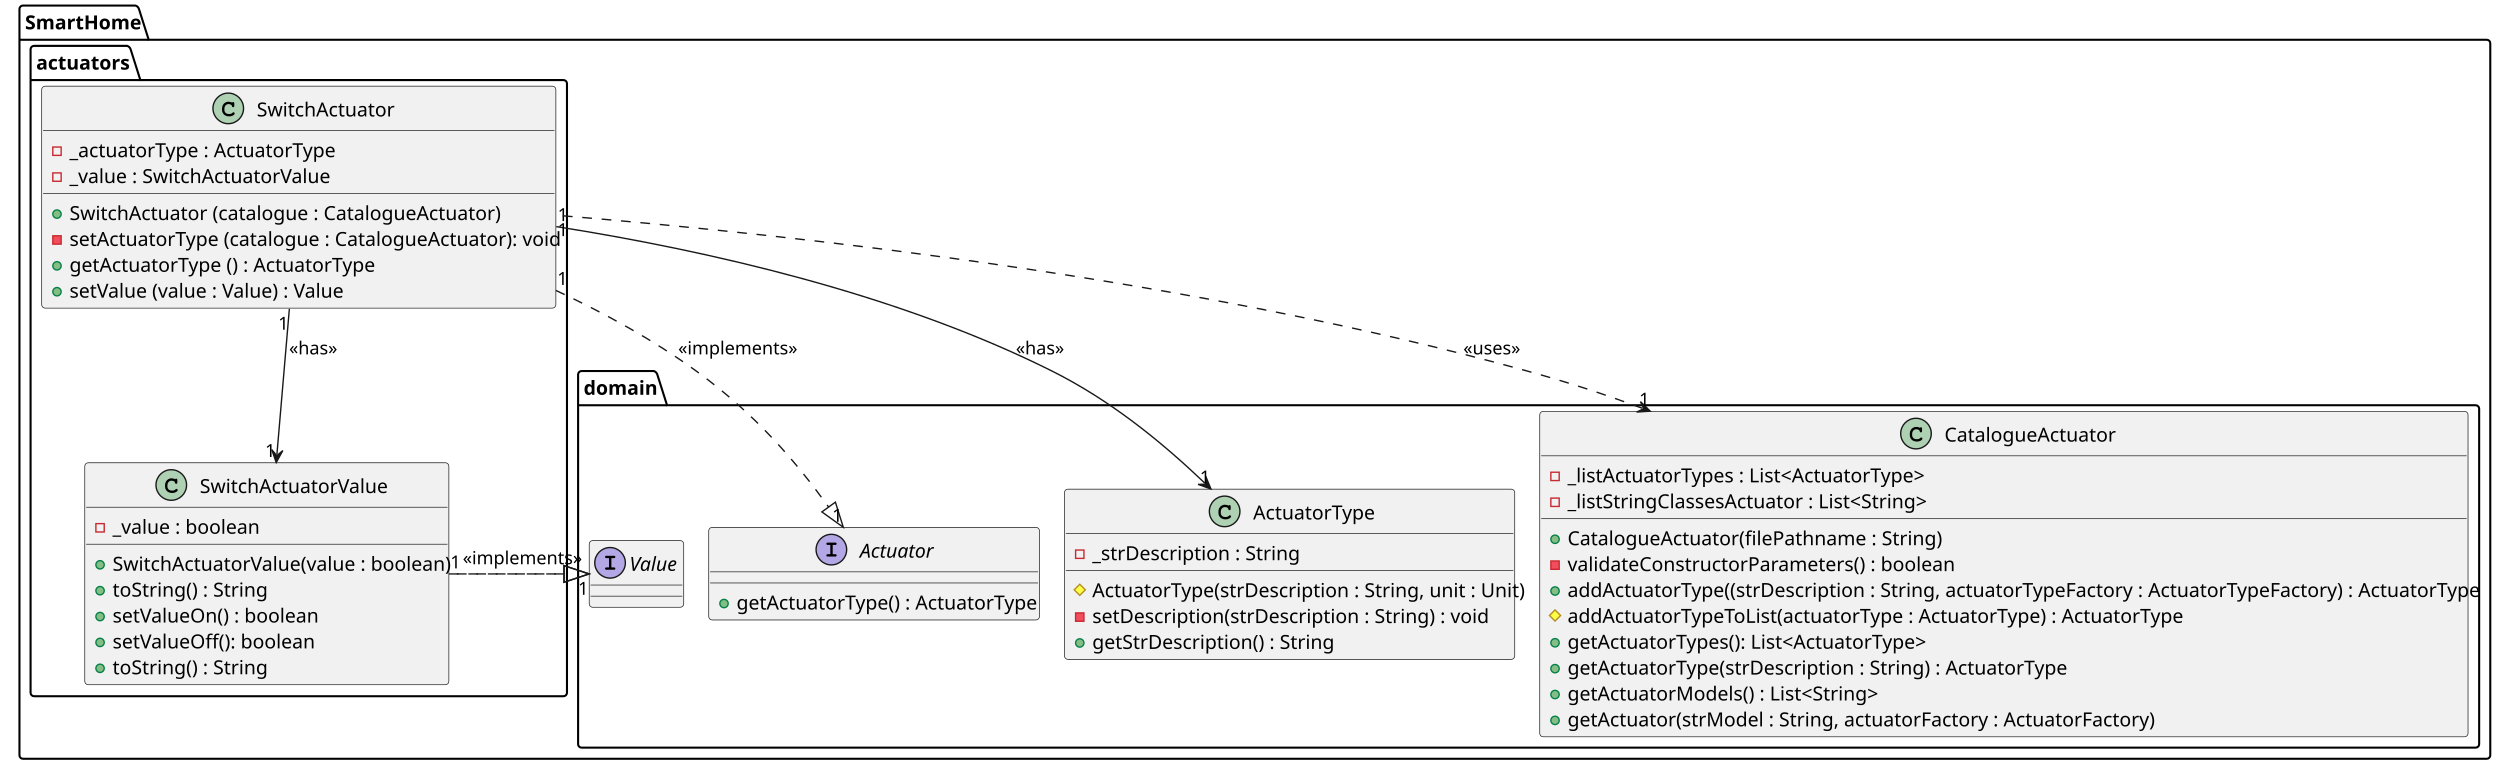
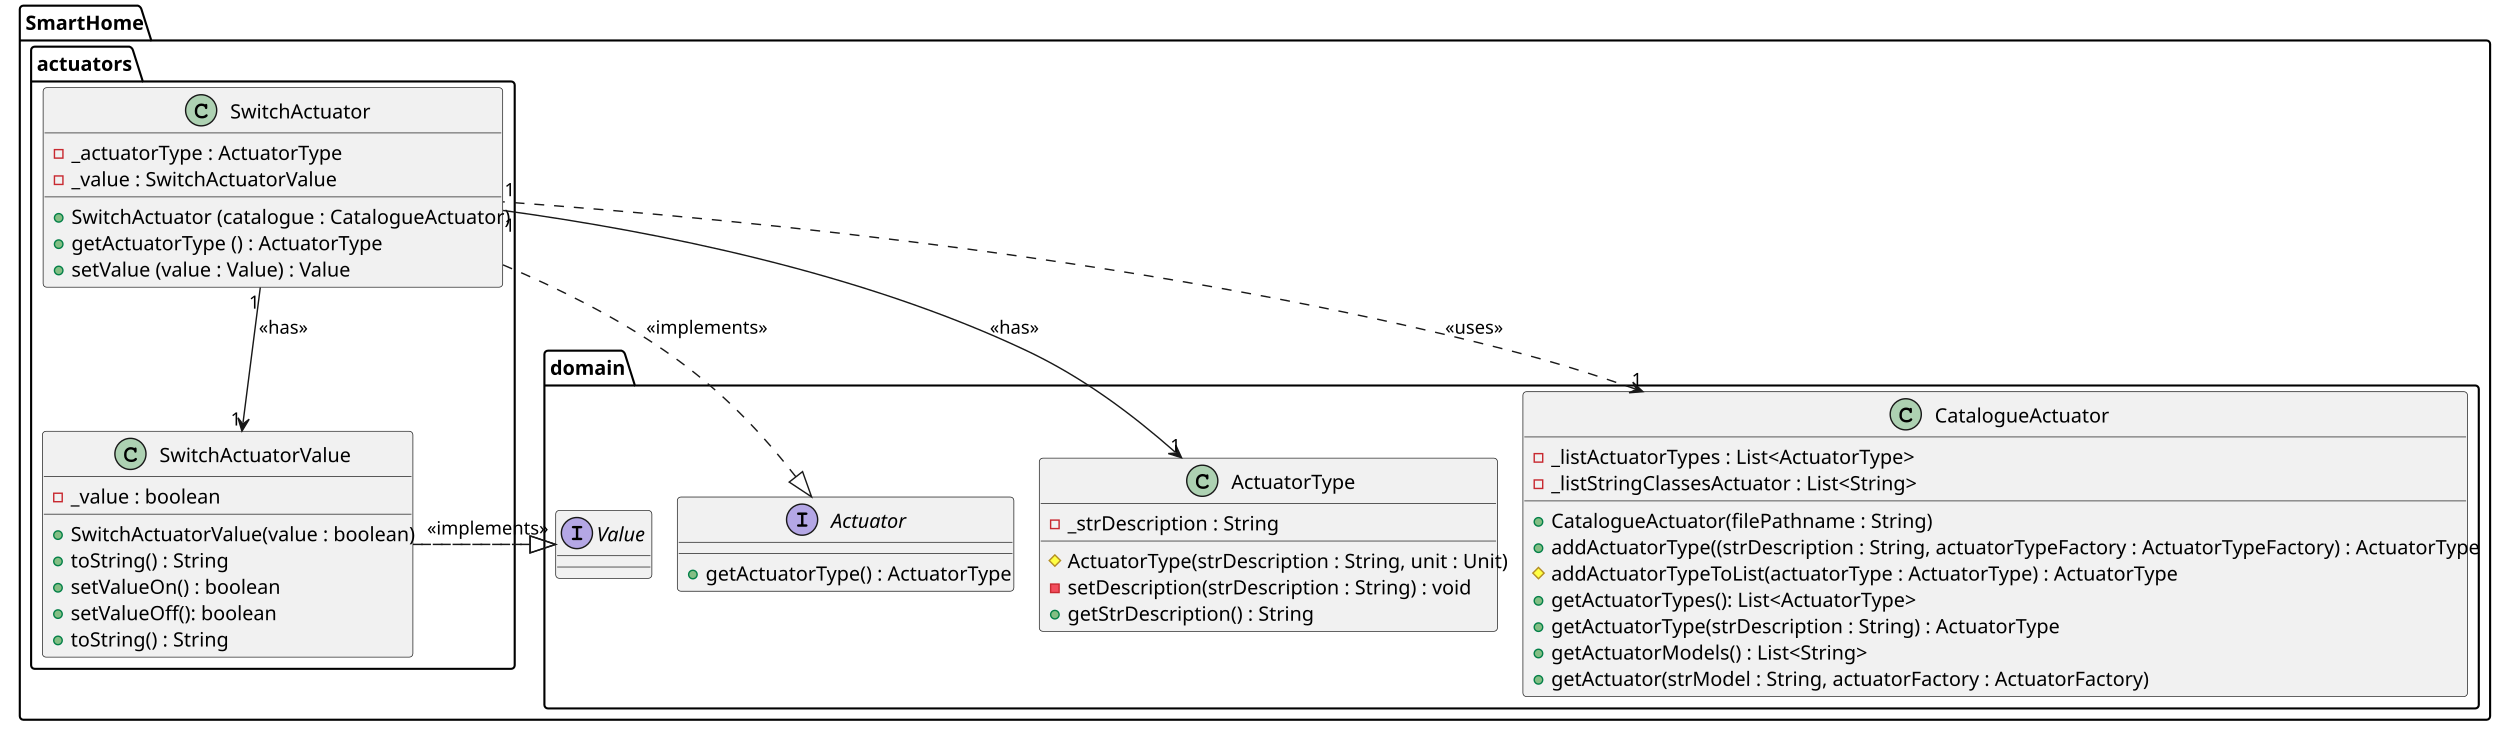
- <svg xmlns="http://www.w3.org/2000/svg" contentStyleType="text/css" height="553px" preserveAspectRatio="none" style="width:1799px;height:553px;background:#FFFFFF;" version="1.1" viewBox="0 0 1799 553" width="1799px" zoomAndPan="magnify">
+ <svg xmlns="http://www.w3.org/2000/svg" contentStyleType="text/css" height="516px" preserveAspectRatio="none" style="width:1768px;height:516px;background:#FFFFFF;" version="1.1" viewBox="0 0 1768 516" width="1768px" zoomAndPan="magnify">
  <defs />
  <g>
    <g id="cluster_SmartHome">
-       <path d="M16.5,4 L97.5,4 A3.75,3.75 0 0 1 100,6.5 L107,28.621 L1789.5,28.621 A2.5,2.5 0 0 1 1792,31.121 L1792,543.5 A2.5,2.5 0 0 1 1789.5,546 L16.5,546 A2.5,2.5 0 0 1 14,543.5 L14,6.5 A2.5,2.5 0 0 1 16.5,4 " fill="none" style="stroke:#000000;stroke-width:1.5;" />
+       <path d="M16.5,4 L97.5,4 A3.75,3.75 0 0 1 100,6.5 L107,28.621 L1758.5,28.621 A2.5,2.5 0 0 1 1761,31.121 L1761,506.5 A2.5,2.5 0 0 1 1758.5,509 L16.5,509 A2.5,2.5 0 0 1 14,506.5 L14,6.5 A2.5,2.5 0 0 1 16.5,4 " fill="none" style="stroke:#000000;stroke-width:1.5;" />
      <line style="stroke:#000000;stroke-width:1.5;" x1="14" x2="107" y1="28.621" y2="28.621" />
      <text fill="#000000" font-family="sans-serif" font-size="14" font-weight="bold" lengthAdjust="spacing" textLength="80" x="18" y="21.107">SmartHome</text>
    </g>
    <g id="cluster_actuators">
-       <path d="M24.5,33 L91.5,33 A3.75,3.75 0 0 1 94,35.5 L101,57.621 L405.5,57.621 A2.5,2.5 0 0 1 408,60.121 L408,498.5 A2.5,2.5 0 0 1 405.5,501 L24.5,501 A2.5,2.5 0 0 1 22,498.5 L22,35.5 A2.5,2.5 0 0 1 24.5,33 " fill="none" style="stroke:#000000;stroke-width:1.5;" />
+       <path d="M24.5,33 L91.5,33 A3.75,3.75 0 0 1 94,35.5 L101,57.621 L361.5,57.621 A2.5,2.5 0 0 1 364,60.121 L364,470.5 A2.5,2.5 0 0 1 361.5,473 L24.5,473 A2.5,2.5 0 0 1 22,470.5 L22,35.5 A2.5,2.5 0 0 1 24.5,33 " fill="none" style="stroke:#000000;stroke-width:1.5;" />
      <line style="stroke:#000000;stroke-width:1.5;" x1="22" x2="101" y1="57.621" y2="57.621" />
      <text fill="#000000" font-family="sans-serif" font-size="14" font-weight="bold" lengthAdjust="spacing" textLength="66" x="26" y="50.107">actuators</text>
    </g>
    <g id="cluster_domain">
-       <path d="M418.5,267 L470.5,267 A3.75,3.75 0 0 1 473,269.5 L480,291.621 L1781.5,291.621 A2.5,2.5 0 0 1 1784,294.121 L1784,535.5 A2.5,2.5 0 0 1 1781.5,538 L418.5,538 A2.5,2.5 0 0 1 416,535.5 L416,269.5 A2.5,2.5 0 0 1 418.5,267 " fill="none" style="stroke:#000000;stroke-width:1.5;" />
-       <line style="stroke:#000000;stroke-width:1.5;" x1="416" x2="480" y1="291.621" y2="291.621" />
-       <text fill="#000000" font-family="sans-serif" font-size="14" font-weight="bold" lengthAdjust="spacing" textLength="51" x="420" y="284.107">domain</text>
+       <path d="M387.5,248 L439.5,248 A3.75,3.75 0 0 1 442,250.5 L449,272.621 L1750.5,272.621 A2.5,2.5 0 0 1 1753,275.121 L1753,498.5 A2.5,2.5 0 0 1 1750.5,501 L387.5,501 A2.5,2.5 0 0 1 385,498.5 L385,250.5 A2.5,2.5 0 0 1 387.5,248 " fill="none" style="stroke:#000000;stroke-width:1.5;" />
+       <line style="stroke:#000000;stroke-width:1.5;" x1="385" x2="449" y1="272.621" y2="272.621" />
+       <text fill="#000000" font-family="sans-serif" font-size="14" font-weight="bold" lengthAdjust="spacing" textLength="51" x="389" y="265.107">domain</text>
    </g>
    <g id="elem_SwitchActuator">
-       <rect codeLine="5" fill="#F1F1F1" height="159.727" id="SwitchActuator" rx="2.5" ry="2.5" style="stroke:#181818;stroke-width:0.5;" width="370" x="30" y="62" />
-       <ellipse cx="164.25" cy="78" fill="#ADD1B2" rx="11" ry="11" style="stroke:#181818;stroke-width:1.0;" />
-       <path d="M167.016,73.875 Q167.172,73.656 167.359,73.547 Q167.547,73.438 167.766,73.438 Q168.141,73.438 168.375,73.703 Q168.609,73.953 168.609,74.562 L168.609,76.016 Q168.609,76.625 168.375,76.891 Q168.141,77.156 167.766,77.156 Q167.422,77.156 167.219,76.953 Q167.016,76.766 166.906,76.25 Q166.859,75.891 166.672,75.703 Q166.344,75.328 165.734,75.109 Q165.125,74.891 164.5,74.891 Q163.734,74.891 163.094,75.219 Q162.469,75.547 161.969,76.297 Q161.484,77.047 161.484,78.078 L161.484,79.172 Q161.484,80.406 162.375,81.234 Q163.266,82.047 164.859,82.047 Q165.797,82.047 166.453,81.797 Q166.844,81.641 167.266,81.203 Q167.531,80.938 167.672,80.859 Q167.828,80.781 168.031,80.781 Q168.359,80.781 168.609,81.047 Q168.875,81.297 168.875,81.641 Q168.875,81.984 168.531,82.391 Q168.031,82.969 167.234,83.297 Q166.156,83.75 164.859,83.75 Q163.344,83.75 162.141,83.125 Q161.156,82.625 160.469,81.562 Q159.781,80.484 159.781,79.203 L159.781,78.047 Q159.781,76.719 160.391,75.578 Q161.016,74.422 162.109,73.812 Q163.203,73.188 164.438,73.188 Q165.172,73.188 165.812,73.359 Q166.469,73.516 167.016,73.875 Z " fill="#000000" />
-       <text fill="#000000" font-family="sans-serif" font-size="14" lengthAdjust="spacing" textLength="93" x="184.75" y="83.797">SwitchActuator</text>
-       <line style="stroke:#181818;stroke-width:0.5;" x1="31" x2="399" y1="94" y2="94" />
-       <rect fill="none" height="6" style="stroke:#C82930;stroke-width:1.0;" width="6" x="38" y="105.811" />
-       <text fill="#000000" font-family="sans-serif" font-size="14" lengthAdjust="spacing" textLength="189" x="50" y="113.107">_actuatorType : ActuatorType</text>
-       <rect fill="none" height="6" style="stroke:#C82930;stroke-width:1.0;" width="6" x="38" y="124.432" />
-       <text fill="#000000" font-family="sans-serif" font-size="14" lengthAdjust="spacing" textLength="183" x="50" y="131.728">_value : SwitchActuatorValue</text>
-       <line style="stroke:#181818;stroke-width:0.5;" x1="31" x2="399" y1="139.242" y2="139.242" />
-       <ellipse cx="41" cy="154.053" fill="#84BE84" rx="3" ry="3" style="stroke:#038048;stroke-width:1.0;" />
-       <text fill="#000000" font-family="sans-serif" font-size="14" lengthAdjust="spacing" textLength="299" x="50" y="158.35">SwitchActuator (catalogue : CatalogueActuator)</text>
-       <rect fill="#F24D5C" height="6" style="stroke:#C82930;stroke-width:1.0;" width="6" x="38" y="169.674" />
-       <text fill="#000000" font-family="sans-serif" font-size="14" lengthAdjust="spacing" textLength="344" x="50" y="176.971">setActuatorType (catalogue : CatalogueActuator): void</text>
-       <ellipse cx="41" cy="191.295" fill="#84BE84" rx="3" ry="3" style="stroke:#038048;stroke-width:1.0;" />
-       <text fill="#000000" font-family="sans-serif" font-size="14" lengthAdjust="spacing" textLength="216" x="50" y="195.592">getActuatorType () : ActuatorType</text>
-       <ellipse cx="41" cy="209.916" fill="#84BE84" rx="3" ry="3" style="stroke:#038048;stroke-width:1.0;" />
-       <text fill="#000000" font-family="sans-serif" font-size="14" lengthAdjust="spacing" textLength="199" x="50" y="214.213">setValue (value : Value) : Value</text>
+       <rect codeLine="5" fill="#F1F1F1" height="141.106" id="SwitchActuator" rx="2.5" ry="2.5" style="stroke:#181818;stroke-width:0.5;" width="325" x="30.5" y="62" />
+       <ellipse cx="142.25" cy="78" fill="#ADD1B2" rx="11" ry="11" style="stroke:#181818;stroke-width:1.0;" />
+       <path d="M145.016,73.875 Q145.172,73.656 145.359,73.547 Q145.547,73.438 145.766,73.438 Q146.141,73.438 146.375,73.703 Q146.609,73.953 146.609,74.562 L146.609,76.016 Q146.609,76.625 146.375,76.891 Q146.141,77.156 145.766,77.156 Q145.422,77.156 145.219,76.953 Q145.016,76.766 144.906,76.25 Q144.859,75.891 144.672,75.703 Q144.344,75.328 143.734,75.109 Q143.125,74.891 142.5,74.891 Q141.734,74.891 141.094,75.219 Q140.469,75.547 139.969,76.297 Q139.484,77.047 139.484,78.078 L139.484,79.172 Q139.484,80.406 140.375,81.234 Q141.266,82.047 142.859,82.047 Q143.797,82.047 144.453,81.797 Q144.844,81.641 145.266,81.203 Q145.531,80.938 145.672,80.859 Q145.828,80.781 146.031,80.781 Q146.359,80.781 146.609,81.047 Q146.875,81.297 146.875,81.641 Q146.875,81.984 146.531,82.391 Q146.031,82.969 145.234,83.297 Q144.156,83.75 142.859,83.75 Q141.344,83.75 140.141,83.125 Q139.156,82.625 138.469,81.562 Q137.781,80.484 137.781,79.203 L137.781,78.047 Q137.781,76.719 138.391,75.578 Q139.016,74.422 140.109,73.812 Q141.203,73.188 142.438,73.188 Q143.172,73.188 143.812,73.359 Q144.469,73.516 145.016,73.875 Z " fill="#000000" />
+       <text fill="#000000" font-family="sans-serif" font-size="14" lengthAdjust="spacing" textLength="93" x="162.75" y="83.797">SwitchActuator</text>
+       <line style="stroke:#181818;stroke-width:0.5;" x1="31.5" x2="354.5" y1="94" y2="94" />
+       <rect fill="none" height="6" style="stroke:#C82930;stroke-width:1.0;" width="6" x="38.5" y="105.811" />
+       <text fill="#000000" font-family="sans-serif" font-size="14" lengthAdjust="spacing" textLength="189" x="50.5" y="113.107">_actuatorType : ActuatorType</text>
+       <rect fill="none" height="6" style="stroke:#C82930;stroke-width:1.0;" width="6" x="38.5" y="124.432" />
+       <text fill="#000000" font-family="sans-serif" font-size="14" lengthAdjust="spacing" textLength="183" x="50.5" y="131.728">_value : SwitchActuatorValue</text>
+       <line style="stroke:#181818;stroke-width:0.5;" x1="31.5" x2="354.5" y1="139.242" y2="139.242" />
+       <ellipse cx="41.5" cy="154.053" fill="#84BE84" rx="3" ry="3" style="stroke:#038048;stroke-width:1.0;" />
+       <text fill="#000000" font-family="sans-serif" font-size="14" lengthAdjust="spacing" textLength="299" x="50.5" y="158.35">SwitchActuator (catalogue : CatalogueActuator)</text>
+       <ellipse cx="41.5" cy="172.674" fill="#84BE84" rx="3" ry="3" style="stroke:#038048;stroke-width:1.0;" />
+       <text fill="#000000" font-family="sans-serif" font-size="14" lengthAdjust="spacing" textLength="216" x="50.5" y="176.971">getActuatorType () : ActuatorType</text>
+       <ellipse cx="41.5" cy="191.295" fill="#84BE84" rx="3" ry="3" style="stroke:#038048;stroke-width:1.0;" />
+       <text fill="#000000" font-family="sans-serif" font-size="14" lengthAdjust="spacing" textLength="199" x="50.5" y="195.592">setValue (value : Value) : Value</text>
    </g>
    <g id="elem_SwitchActuatorValue">
-       <rect codeLine="17" fill="#F1F1F1" height="159.727" id="SwitchActuatorValue" rx="2.5" ry="2.5" style="stroke:#181818;stroke-width:0.5;" width="262" x="61" y="333" />
-       <ellipse cx="123.25" cy="349" fill="#ADD1B2" rx="11" ry="11" style="stroke:#181818;stroke-width:1.0;" />
-       <path d="M126.016,344.875 Q126.172,344.656 126.359,344.547 Q126.547,344.438 126.766,344.438 Q127.141,344.438 127.375,344.703 Q127.609,344.953 127.609,345.562 L127.609,347.016 Q127.609,347.625 127.375,347.891 Q127.141,348.156 126.766,348.156 Q126.422,348.156 126.219,347.953 Q126.016,347.766 125.906,347.25 Q125.859,346.891 125.672,346.703 Q125.344,346.328 124.734,346.109 Q124.125,345.891 123.5,345.891 Q122.734,345.891 122.094,346.219 Q121.469,346.547 120.969,347.297 Q120.484,348.047 120.484,349.078 L120.484,350.172 Q120.484,351.406 121.375,352.234 Q122.266,353.047 123.859,353.047 Q124.797,353.047 125.453,352.797 Q125.844,352.641 126.266,352.203 Q126.531,351.938 126.672,351.859 Q126.828,351.781 127.031,351.781 Q127.359,351.781 127.609,352.047 Q127.875,352.297 127.875,352.641 Q127.875,352.984 127.531,353.391 Q127.031,353.969 126.234,354.297 Q125.156,354.75 123.859,354.75 Q122.344,354.75 121.141,354.125 Q120.156,353.625 119.469,352.562 Q118.781,351.484 118.781,350.203 L118.781,349.047 Q118.781,347.719 119.391,346.578 Q120.016,345.422 121.109,344.812 Q122.203,344.188 123.438,344.188 Q124.172,344.188 124.812,344.359 Q125.469,344.516 126.016,344.875 Z " fill="#000000" />
-       <text fill="#000000" font-family="sans-serif" font-size="14" lengthAdjust="spacing" textLength="129" x="143.75" y="354.797">SwitchActuatorValue</text>
-       <line style="stroke:#181818;stroke-width:0.5;" x1="62" x2="322" y1="365" y2="365" />
-       <rect fill="none" height="6" style="stroke:#C82930;stroke-width:1.0;" width="6" x="69" y="376.81" />
-       <text fill="#000000" font-family="sans-serif" font-size="14" lengthAdjust="spacing" textLength="105" x="81" y="384.107">_value : boolean</text>
-       <line style="stroke:#181818;stroke-width:0.5;" x1="62" x2="322" y1="391.621" y2="391.621" />
-       <ellipse cx="72" cy="406.432" fill="#84BE84" rx="3" ry="3" style="stroke:#038048;stroke-width:1.0;" />
-       <text fill="#000000" font-family="sans-serif" font-size="14" lengthAdjust="spacing" textLength="236" x="81" y="410.728">SwitchActuatorValue(value : boolean)</text>
-       <ellipse cx="72" cy="425.053" fill="#84BE84" rx="3" ry="3" style="stroke:#038048;stroke-width:1.0;" />
-       <text fill="#000000" font-family="sans-serif" font-size="14" lengthAdjust="spacing" textLength="108" x="81" y="429.35">toString() : String</text>
-       <ellipse cx="72" cy="443.674" fill="#84BE84" rx="3" ry="3" style="stroke:#038048;stroke-width:1.0;" />
-       <text fill="#000000" font-family="sans-serif" font-size="14" lengthAdjust="spacing" textLength="147" x="81" y="447.971">setValueOn() : boolean</text>
-       <ellipse cx="72" cy="462.295" fill="#84BE84" rx="3" ry="3" style="stroke:#038048;stroke-width:1.0;" />
-       <text fill="#000000" font-family="sans-serif" font-size="14" lengthAdjust="spacing" textLength="143" x="81" y="466.592">setValueOff(): boolean</text>
-       <ellipse cx="72" cy="480.916" fill="#84BE84" rx="3" ry="3" style="stroke:#038048;stroke-width:1.0;" />
-       <text fill="#000000" font-family="sans-serif" font-size="14" lengthAdjust="spacing" textLength="108" x="81" y="485.213">toString() : String</text>
+       <rect codeLine="16" fill="#F1F1F1" height="159.727" id="SwitchActuatorValue" rx="2.5" ry="2.5" style="stroke:#181818;stroke-width:0.5;" width="262" x="30" y="305" />
+       <ellipse cx="92.25" cy="321" fill="#ADD1B2" rx="11" ry="11" style="stroke:#181818;stroke-width:1.0;" />
+       <path d="M95.016,316.875 Q95.172,316.656 95.359,316.547 Q95.547,316.438 95.766,316.438 Q96.141,316.438 96.375,316.703 Q96.609,316.953 96.609,317.562 L96.609,319.016 Q96.609,319.625 96.375,319.891 Q96.141,320.156 95.766,320.156 Q95.422,320.156 95.219,319.953 Q95.016,319.766 94.906,319.25 Q94.859,318.891 94.672,318.703 Q94.344,318.328 93.734,318.109 Q93.125,317.891 92.5,317.891 Q91.734,317.891 91.094,318.219 Q90.469,318.547 89.969,319.297 Q89.484,320.047 89.484,321.078 L89.484,322.172 Q89.484,323.406 90.375,324.234 Q91.266,325.047 92.859,325.047 Q93.797,325.047 94.453,324.797 Q94.844,324.641 95.266,324.203 Q95.531,323.938 95.672,323.859 Q95.828,323.781 96.031,323.781 Q96.359,323.781 96.609,324.047 Q96.875,324.297 96.875,324.641 Q96.875,324.984 96.531,325.391 Q96.031,325.969 95.234,326.297 Q94.156,326.75 92.859,326.75 Q91.344,326.75 90.141,326.125 Q89.156,325.625 88.469,324.562 Q87.781,323.484 87.781,322.203 L87.781,321.047 Q87.781,319.719 88.391,318.578 Q89.016,317.422 90.109,316.812 Q91.203,316.188 92.438,316.188 Q93.172,316.188 93.812,316.359 Q94.469,316.516 95.016,316.875 Z " fill="#000000" />
+       <text fill="#000000" font-family="sans-serif" font-size="14" lengthAdjust="spacing" textLength="129" x="112.75" y="326.797">SwitchActuatorValue</text>
+       <line style="stroke:#181818;stroke-width:0.5;" x1="31" x2="291" y1="337" y2="337" />
+       <rect fill="none" height="6" style="stroke:#C82930;stroke-width:1.0;" width="6" x="38" y="348.81" />
+       <text fill="#000000" font-family="sans-serif" font-size="14" lengthAdjust="spacing" textLength="105" x="50" y="356.107">_value : boolean</text>
+       <line style="stroke:#181818;stroke-width:0.5;" x1="31" x2="291" y1="363.621" y2="363.621" />
+       <ellipse cx="41" cy="378.432" fill="#84BE84" rx="3" ry="3" style="stroke:#038048;stroke-width:1.0;" />
+       <text fill="#000000" font-family="sans-serif" font-size="14" lengthAdjust="spacing" textLength="236" x="50" y="382.728">SwitchActuatorValue(value : boolean)</text>
+       <ellipse cx="41" cy="397.053" fill="#84BE84" rx="3" ry="3" style="stroke:#038048;stroke-width:1.0;" />
+       <text fill="#000000" font-family="sans-serif" font-size="14" lengthAdjust="spacing" textLength="108" x="50" y="401.35">toString() : String</text>
+       <ellipse cx="41" cy="415.674" fill="#84BE84" rx="3" ry="3" style="stroke:#038048;stroke-width:1.0;" />
+       <text fill="#000000" font-family="sans-serif" font-size="14" lengthAdjust="spacing" textLength="147" x="50" y="419.971">setValueOn() : boolean</text>
+       <ellipse cx="41" cy="434.295" fill="#84BE84" rx="3" ry="3" style="stroke:#038048;stroke-width:1.0;" />
+       <text fill="#000000" font-family="sans-serif" font-size="14" lengthAdjust="spacing" textLength="143" x="50" y="438.592">setValueOff(): boolean</text>
+       <ellipse cx="41" cy="452.916" fill="#84BE84" rx="3" ry="3" style="stroke:#038048;stroke-width:1.0;" />
+       <text fill="#000000" font-family="sans-serif" font-size="14" lengthAdjust="spacing" textLength="108" x="50" y="457.213">toString() : String</text>
    </g>
    <g id="elem_Value">
-       <rect codeLine="48" fill="#F1F1F1" height="48" id="Value" rx="2.5" ry="2.5" style="stroke:#181818;stroke-width:0.5;" width="68" x="424" y="389" />
-       <ellipse cx="439" cy="405" fill="#B4A7E5" rx="11" ry="11" style="stroke:#181818;stroke-width:1.0;" />
-       <path d="M439.953,401.641 L439.953,408.297 L441.672,408.297 Q442.281,408.297 442.547,408.531 Q442.812,408.766 442.812,409.156 Q442.812,409.531 442.547,409.766 Q442.281,410 441.672,410 L436.531,410 Q435.922,410 435.656,409.766 Q435.391,409.531 435.391,409.141 Q435.391,408.766 435.656,408.531 Q435.922,408.297 436.531,408.297 L438.25,408.297 L438.25,401.641 L436.531,401.641 Q435.922,401.641 435.656,401.406 Q435.391,401.172 435.391,400.781 Q435.391,400.406 435.656,400.172 Q435.922,399.938 436.531,399.938 L441.672,399.938 Q442.281,399.938 442.547,400.172 Q442.812,400.406 442.812,400.781 Q442.812,401.172 442.547,401.406 Q442.281,401.641 441.672,401.641 L439.953,401.641 Z " fill="#000000" />
-       <text fill="#000000" font-family="sans-serif" font-size="14" font-style="italic" lengthAdjust="spacing" textLength="36" x="453" y="410.797">Value</text>
-       <line style="stroke:#181818;stroke-width:0.5;" x1="425" x2="491" y1="421" y2="421" />
-       <line style="stroke:#181818;stroke-width:0.5;" x1="425" x2="491" y1="429" y2="429" />
+       <rect codeLine="47" fill="#F1F1F1" height="48" id="Value" rx="2.5" ry="2.5" style="stroke:#181818;stroke-width:0.5;" width="68" x="393" y="361" />
+       <ellipse cx="408" cy="377" fill="#B4A7E5" rx="11" ry="11" style="stroke:#181818;stroke-width:1.0;" />
+       <path d="M408.953,373.641 L408.953,380.297 L410.672,380.297 Q411.281,380.297 411.547,380.531 Q411.812,380.766 411.812,381.156 Q411.812,381.531 411.547,381.766 Q411.281,382 410.672,382 L405.531,382 Q404.922,382 404.656,381.766 Q404.391,381.531 404.391,381.141 Q404.391,380.766 404.656,380.531 Q404.922,380.297 405.531,380.297 L407.25,380.297 L407.25,373.641 L405.531,373.641 Q404.922,373.641 404.656,373.406 Q404.391,373.172 404.391,372.781 Q404.391,372.406 404.656,372.172 Q404.922,371.938 405.531,371.938 L410.672,371.938 Q411.281,371.938 411.547,372.172 Q411.812,372.406 411.812,372.781 Q411.812,373.172 411.547,373.406 Q411.281,373.641 410.672,373.641 L408.953,373.641 Z " fill="#000000" />
+       <text fill="#000000" font-family="sans-serif" font-size="14" font-style="italic" lengthAdjust="spacing" textLength="36" x="422" y="382.797">Value</text>
+       <line style="stroke:#181818;stroke-width:0.5;" x1="394" x2="460" y1="393" y2="393" />
+       <line style="stroke:#181818;stroke-width:0.5;" x1="394" x2="460" y1="401" y2="401" />
    </g>
    <g id="elem_Actuator">
-       <rect codeLine="33" fill="#F1F1F1" height="66.621" id="Actuator" rx="2.5" ry="2.5" style="stroke:#181818;stroke-width:0.5;" width="238" x="510" y="379.5" />
-       <ellipse cx="598.25" cy="395.5" fill="#B4A7E5" rx="11" ry="11" style="stroke:#181818;stroke-width:1.0;" />
-       <path d="M599.203,392.141 L599.203,398.797 L600.922,398.797 Q601.531,398.797 601.797,399.031 Q602.062,399.266 602.062,399.656 Q602.062,400.031 601.797,400.266 Q601.531,400.5 600.922,400.5 L595.781,400.5 Q595.172,400.5 594.906,400.266 Q594.641,400.031 594.641,399.641 Q594.641,399.266 594.906,399.031 Q595.172,398.797 595.781,398.797 L597.5,398.797 L597.5,392.141 L595.781,392.141 Q595.172,392.141 594.906,391.906 Q594.641,391.672 594.641,391.281 Q594.641,390.906 594.906,390.672 Q595.172,390.438 595.781,390.438 L600.922,390.438 Q601.531,390.438 601.797,390.672 Q602.062,390.906 602.062,391.281 Q602.062,391.672 601.797,391.906 Q601.531,392.141 600.922,392.141 L599.203,392.141 Z " fill="#000000" />
-       <text fill="#000000" font-family="sans-serif" font-size="14" font-style="italic" lengthAdjust="spacing" textLength="53" x="618.75" y="401.297">Actuator</text>
-       <line style="stroke:#181818;stroke-width:0.5;" x1="511" x2="747" y1="411.5" y2="411.5" />
-       <line style="stroke:#181818;stroke-width:0.5;" x1="511" x2="747" y1="419.5" y2="419.5" />
-       <ellipse cx="521" cy="434.31" fill="#84BE84" rx="3" ry="3" style="stroke:#038048;stroke-width:1.0;" />
-       <text fill="#000000" font-family="sans-serif" font-size="14" lengthAdjust="spacing" textLength="212" x="530" y="438.607">getActuatorType() : ActuatorType</text>
+       <rect codeLine="32" fill="#F1F1F1" height="66.621" id="Actuator" rx="2.5" ry="2.5" style="stroke:#181818;stroke-width:0.5;" width="238" x="479" y="351.5" />
+       <ellipse cx="567.25" cy="367.5" fill="#B4A7E5" rx="11" ry="11" style="stroke:#181818;stroke-width:1.0;" />
+       <path d="M568.203,364.141 L568.203,370.797 L569.922,370.797 Q570.531,370.797 570.797,371.031 Q571.062,371.266 571.062,371.656 Q571.062,372.031 570.797,372.266 Q570.531,372.5 569.922,372.5 L564.781,372.5 Q564.172,372.5 563.906,372.266 Q563.641,372.031 563.641,371.641 Q563.641,371.266 563.906,371.031 Q564.172,370.797 564.781,370.797 L566.5,370.797 L566.5,364.141 L564.781,364.141 Q564.172,364.141 563.906,363.906 Q563.641,363.672 563.641,363.281 Q563.641,362.906 563.906,362.672 Q564.172,362.438 564.781,362.438 L569.922,362.438 Q570.531,362.438 570.797,362.672 Q571.062,362.906 571.062,363.281 Q571.062,363.672 570.797,363.906 Q570.531,364.141 569.922,364.141 L568.203,364.141 Z " fill="#000000" />
+       <text fill="#000000" font-family="sans-serif" font-size="14" font-style="italic" lengthAdjust="spacing" textLength="53" x="587.75" y="373.297">Actuator</text>
+       <line style="stroke:#181818;stroke-width:0.5;" x1="480" x2="716" y1="383.5" y2="383.5" />
+       <line style="stroke:#181818;stroke-width:0.5;" x1="480" x2="716" y1="391.5" y2="391.5" />
+       <ellipse cx="490" cy="406.31" fill="#84BE84" rx="3" ry="3" style="stroke:#038048;stroke-width:1.0;" />
+       <text fill="#000000" font-family="sans-serif" font-size="14" lengthAdjust="spacing" textLength="212" x="499" y="410.607">getActuatorType() : ActuatorType</text>
    </g>
    <g id="elem_ActuatorType">
-       <rect codeLine="38" fill="#F1F1F1" height="122.484" id="ActuatorType" rx="2.5" ry="2.5" style="stroke:#181818;stroke-width:0.5;" width="324" x="766" y="352" />
-       <ellipse cx="881.25" cy="368" fill="#ADD1B2" rx="11" ry="11" style="stroke:#181818;stroke-width:1.0;" />
-       <path d="M884.016,363.875 Q884.172,363.656 884.359,363.547 Q884.547,363.438 884.766,363.438 Q885.141,363.438 885.375,363.703 Q885.609,363.953 885.609,364.562 L885.609,366.016 Q885.609,366.625 885.375,366.891 Q885.141,367.156 884.766,367.156 Q884.422,367.156 884.219,366.953 Q884.016,366.766 883.906,366.25 Q883.859,365.891 883.672,365.703 Q883.344,365.328 882.734,365.109 Q882.125,364.891 881.5,364.891 Q880.734,364.891 880.094,365.219 Q879.469,365.547 878.969,366.297 Q878.484,367.047 878.484,368.078 L878.484,369.172 Q878.484,370.406 879.375,371.234 Q880.266,372.047 881.859,372.047 Q882.797,372.047 883.453,371.797 Q883.844,371.641 884.266,371.203 Q884.531,370.938 884.672,370.859 Q884.828,370.781 885.031,370.781 Q885.359,370.781 885.609,371.047 Q885.875,371.297 885.875,371.641 Q885.875,371.984 885.531,372.391 Q885.031,372.969 884.234,373.297 Q883.156,373.75 881.859,373.75 Q880.344,373.75 879.141,373.125 Q878.156,372.625 877.469,371.562 Q876.781,370.484 876.781,369.203 L876.781,368.047 Q876.781,366.719 877.391,365.578 Q878.016,364.422 879.109,363.812 Q880.203,363.188 881.438,363.188 Q882.172,363.188 882.812,363.359 Q883.469,363.516 884.016,363.875 Z " fill="#000000" />
-       <text fill="#000000" font-family="sans-serif" font-size="14" lengthAdjust="spacing" textLength="85" x="901.75" y="373.797">ActuatorType</text>
-       <line style="stroke:#181818;stroke-width:0.5;" x1="767" x2="1089" y1="384" y2="384" />
-       <rect fill="none" height="6" style="stroke:#C82930;stroke-width:1.0;" width="6" x="774" y="395.81" />
-       <text fill="#000000" font-family="sans-serif" font-size="14" lengthAdjust="spacing" textLength="144" x="786" y="403.107">_strDescription : String</text>
-       <line style="stroke:#181818;stroke-width:0.5;" x1="767" x2="1089" y1="410.621" y2="410.621" />
-       <polygon fill="#FFFF44" points="777,420.432,781,424.432,777,428.432,773,424.432" style="stroke:#B38D22;stroke-width:1.0;" />
-       <text fill="#000000" font-family="sans-serif" font-size="14" lengthAdjust="spacing" textLength="298" x="786" y="429.728">ActuatorType(strDescription : String, unit : Unit)</text>
-       <rect fill="#F24D5C" height="6" style="stroke:#C82930;stroke-width:1.0;" width="6" x="774" y="441.053" />
-       <text fill="#000000" font-family="sans-serif" font-size="14" lengthAdjust="spacing" textLength="274" x="786" y="448.35">setDescription(strDescription : String) : void</text>
-       <ellipse cx="777" cy="462.674" fill="#84BE84" rx="3" ry="3" style="stroke:#038048;stroke-width:1.0;" />
-       <text fill="#000000" font-family="sans-serif" font-size="14" lengthAdjust="spacing" textLength="168" x="786" y="466.971">getStrDescription() : String</text>
+       <rect codeLine="37" fill="#F1F1F1" height="122.484" id="ActuatorType" rx="2.5" ry="2.5" style="stroke:#181818;stroke-width:0.5;" width="324" x="735" y="324" />
+       <ellipse cx="850.25" cy="340" fill="#ADD1B2" rx="11" ry="11" style="stroke:#181818;stroke-width:1.0;" />
+       <path d="M853.016,335.875 Q853.172,335.656 853.359,335.547 Q853.547,335.438 853.766,335.438 Q854.141,335.438 854.375,335.703 Q854.609,335.953 854.609,336.562 L854.609,338.016 Q854.609,338.625 854.375,338.891 Q854.141,339.156 853.766,339.156 Q853.422,339.156 853.219,338.953 Q853.016,338.766 852.906,338.25 Q852.859,337.891 852.672,337.703 Q852.344,337.328 851.734,337.109 Q851.125,336.891 850.5,336.891 Q849.734,336.891 849.094,337.219 Q848.469,337.547 847.969,338.297 Q847.484,339.047 847.484,340.078 L847.484,341.172 Q847.484,342.406 848.375,343.234 Q849.266,344.047 850.859,344.047 Q851.797,344.047 852.453,343.797 Q852.844,343.641 853.266,343.203 Q853.531,342.938 853.672,342.859 Q853.828,342.781 854.031,342.781 Q854.359,342.781 854.609,343.047 Q854.875,343.297 854.875,343.641 Q854.875,343.984 854.531,344.391 Q854.031,344.969 853.234,345.297 Q852.156,345.75 850.859,345.75 Q849.344,345.75 848.141,345.125 Q847.156,344.625 846.469,343.562 Q845.781,342.484 845.781,341.203 L845.781,340.047 Q845.781,338.719 846.391,337.578 Q847.016,336.422 848.109,335.812 Q849.203,335.188 850.438,335.188 Q851.172,335.188 851.812,335.359 Q852.469,335.516 853.016,335.875 Z " fill="#000000" />
+       <text fill="#000000" font-family="sans-serif" font-size="14" lengthAdjust="spacing" textLength="85" x="870.75" y="345.797">ActuatorType</text>
+       <line style="stroke:#181818;stroke-width:0.5;" x1="736" x2="1058" y1="356" y2="356" />
+       <rect fill="none" height="6" style="stroke:#C82930;stroke-width:1.0;" width="6" x="743" y="367.81" />
+       <text fill="#000000" font-family="sans-serif" font-size="14" lengthAdjust="spacing" textLength="144" x="755" y="375.107">_strDescription : String</text>
+       <line style="stroke:#181818;stroke-width:0.5;" x1="736" x2="1058" y1="382.621" y2="382.621" />
+       <polygon fill="#FFFF44" points="746,392.432,750,396.432,746,400.432,742,396.432" style="stroke:#B38D22;stroke-width:1.0;" />
+       <text fill="#000000" font-family="sans-serif" font-size="14" lengthAdjust="spacing" textLength="298" x="755" y="401.728">ActuatorType(strDescription : String, unit : Unit)</text>
+       <rect fill="#F24D5C" height="6" style="stroke:#C82930;stroke-width:1.0;" width="6" x="743" y="413.053" />
+       <text fill="#000000" font-family="sans-serif" font-size="14" lengthAdjust="spacing" textLength="274" x="755" y="420.35">setDescription(strDescription : String) : void</text>
+       <ellipse cx="746" cy="434.674" fill="#84BE84" rx="3" ry="3" style="stroke:#038048;stroke-width:1.0;" />
+       <text fill="#000000" font-family="sans-serif" font-size="14" lengthAdjust="spacing" textLength="168" x="755" y="438.971">getStrDescription() : String</text>
    </g>
    <g id="elem_CatalogueActuator">
-       <rect codeLine="51" fill="#F1F1F1" height="234.211" id="CatalogueActuator" rx="2.5" ry="2.5" style="stroke:#181818;stroke-width:0.5;" width="668" x="1108" y="296" />
-       <ellipse cx="1378.75" cy="312" fill="#ADD1B2" rx="11" ry="11" style="stroke:#181818;stroke-width:1.0;" />
-       <path d="M1381.516,307.875 Q1381.672,307.656 1381.859,307.547 Q1382.047,307.438 1382.266,307.438 Q1382.641,307.438 1382.875,307.703 Q1383.109,307.953 1383.109,308.562 L1383.109,310.016 Q1383.109,310.625 1382.875,310.891 Q1382.641,311.156 1382.266,311.156 Q1381.922,311.156 1381.719,310.953 Q1381.516,310.766 1381.406,310.25 Q1381.359,309.891 1381.172,309.703 Q1380.844,309.328 1380.234,309.109 Q1379.625,308.891 1379,308.891 Q1378.234,308.891 1377.594,309.219 Q1376.969,309.547 1376.469,310.297 Q1375.984,311.047 1375.984,312.078 L1375.984,313.172 Q1375.984,314.406 1376.875,315.234 Q1377.766,316.047 1379.359,316.047 Q1380.297,316.047 1380.953,315.797 Q1381.344,315.641 1381.766,315.203 Q1382.031,314.938 1382.172,314.859 Q1382.328,314.781 1382.531,314.781 Q1382.859,314.781 1383.109,315.047 Q1383.375,315.297 1383.375,315.641 Q1383.375,315.984 1383.031,316.391 Q1382.531,316.969 1381.734,317.297 Q1380.656,317.75 1379.359,317.75 Q1377.844,317.75 1376.641,317.125 Q1375.656,316.625 1374.969,315.562 Q1374.281,314.484 1374.281,313.203 L1374.281,312.047 Q1374.281,310.719 1374.891,309.578 Q1375.516,308.422 1376.609,307.812 Q1377.703,307.188 1378.938,307.188 Q1379.672,307.188 1380.312,307.359 Q1380.969,307.516 1381.516,307.875 Z " fill="#000000" />
-       <text fill="#000000" font-family="sans-serif" font-size="14" lengthAdjust="spacing" textLength="118" x="1399.25" y="317.797">CatalogueActuator</text>
-       <line style="stroke:#181818;stroke-width:0.5;" x1="1109" x2="1775" y1="328" y2="328" />
-       <rect fill="none" height="6" style="stroke:#C82930;stroke-width:1.0;" width="6" x="1116" y="339.81" />
-       <text fill="#000000" font-family="sans-serif" font-size="14" lengthAdjust="spacing" textLength="252" x="1128" y="347.107">_listActuatorTypes : List&lt;ActuatorType&gt;</text>
-       <rect fill="none" height="6" style="stroke:#C82930;stroke-width:1.0;" width="6" x="1116" y="358.432" />
-       <text fill="#000000" font-family="sans-serif" font-size="14" lengthAdjust="spacing" textLength="252" x="1128" y="365.728">_listStringClassesActuator : List&lt;String&gt;</text>
-       <line style="stroke:#181818;stroke-width:0.5;" x1="1109" x2="1775" y1="373.242" y2="373.242" />
-       <ellipse cx="1119" cy="388.053" fill="#84BE84" rx="3" ry="3" style="stroke:#038048;stroke-width:1.0;" />
-       <text fill="#000000" font-family="sans-serif" font-size="14" lengthAdjust="spacing" textLength="259" x="1128" y="392.35">CatalogueActuator(filePathname : String)</text>
-       <rect fill="#F24D5C" height="6" style="stroke:#C82930;stroke-width:1.0;" width="6" x="1116" y="403.674" />
-       <text fill="#000000" font-family="sans-serif" font-size="14" lengthAdjust="spacing" textLength="269" x="1128" y="410.971">validateConstructorParameters() : boolean</text>
-       <ellipse cx="1119" cy="425.295" fill="#84BE84" rx="3" ry="3" style="stroke:#038048;stroke-width:1.0;" />
-       <text fill="#000000" font-family="sans-serif" font-size="14" lengthAdjust="spacing" textLength="642" x="1128" y="429.592">addActuatorType((strDescription : String, actuatorTypeFactory : ActuatorTypeFactory) : ActuatorType</text>
-       <polygon fill="#FFFF44" points="1119,438.916,1123,442.916,1119,446.916,1115,442.916" style="stroke:#B38D22;stroke-width:1.0;" />
-       <text fill="#000000" font-family="sans-serif" font-size="14" lengthAdjust="spacing" textLength="436" x="1128" y="448.213">addActuatorTypeToList(actuatorType : ActuatorType) : ActuatorType</text>
-       <ellipse cx="1119" cy="462.537" fill="#84BE84" rx="3" ry="3" style="stroke:#038048;stroke-width:1.0;" />
-       <text fill="#000000" font-family="sans-serif" font-size="14" lengthAdjust="spacing" textLength="253" x="1128" y="466.834">getActuatorTypes(): List&lt;ActuatorType&gt;</text>
-       <ellipse cx="1119" cy="481.158" fill="#84BE84" rx="3" ry="3" style="stroke:#038048;stroke-width:1.0;" />
-       <text fill="#000000" font-family="sans-serif" font-size="14" lengthAdjust="spacing" textLength="348" x="1128" y="485.455">getActuatorType(strDescription : String) : ActuatorType</text>
-       <ellipse cx="1119" cy="499.779" fill="#84BE84" rx="3" ry="3" style="stroke:#038048;stroke-width:1.0;" />
-       <text fill="#000000" font-family="sans-serif" font-size="14" lengthAdjust="spacing" textLength="215" x="1128" y="504.076">getActuatorModels() : List&lt;String&gt;</text>
-       <ellipse cx="1119" cy="518.4" fill="#84BE84" rx="3" ry="3" style="stroke:#038048;stroke-width:1.0;" />
-       <text fill="#000000" font-family="sans-serif" font-size="14" lengthAdjust="spacing" textLength="407" x="1128" y="522.697">getActuator(strModel : String, actuatorFactory : ActuatorFactory)</text>
+       <rect codeLine="50" fill="#F1F1F1" height="215.59" id="CatalogueActuator" rx="2.5" ry="2.5" style="stroke:#181818;stroke-width:0.5;" width="668" x="1077" y="277" />
+       <ellipse cx="1347.75" cy="293" fill="#ADD1B2" rx="11" ry="11" style="stroke:#181818;stroke-width:1.0;" />
+       <path d="M1350.516,288.875 Q1350.672,288.656 1350.859,288.547 Q1351.047,288.438 1351.266,288.438 Q1351.641,288.438 1351.875,288.703 Q1352.109,288.953 1352.109,289.562 L1352.109,291.016 Q1352.109,291.625 1351.875,291.891 Q1351.641,292.156 1351.266,292.156 Q1350.922,292.156 1350.719,291.953 Q1350.516,291.766 1350.406,291.25 Q1350.359,290.891 1350.172,290.703 Q1349.844,290.328 1349.234,290.109 Q1348.625,289.891 1348,289.891 Q1347.234,289.891 1346.594,290.219 Q1345.969,290.547 1345.469,291.297 Q1344.984,292.047 1344.984,293.078 L1344.984,294.172 Q1344.984,295.406 1345.875,296.234 Q1346.766,297.047 1348.359,297.047 Q1349.297,297.047 1349.953,296.797 Q1350.344,296.641 1350.766,296.203 Q1351.031,295.938 1351.172,295.859 Q1351.328,295.781 1351.531,295.781 Q1351.859,295.781 1352.109,296.047 Q1352.375,296.297 1352.375,296.641 Q1352.375,296.984 1352.031,297.391 Q1351.531,297.969 1350.734,298.297 Q1349.656,298.75 1348.359,298.75 Q1346.844,298.75 1345.641,298.125 Q1344.656,297.625 1343.969,296.562 Q1343.281,295.484 1343.281,294.203 L1343.281,293.047 Q1343.281,291.719 1343.891,290.578 Q1344.516,289.422 1345.609,288.812 Q1346.703,288.188 1347.938,288.188 Q1348.672,288.188 1349.312,288.359 Q1349.969,288.516 1350.516,288.875 Z " fill="#000000" />
+       <text fill="#000000" font-family="sans-serif" font-size="14" lengthAdjust="spacing" textLength="118" x="1368.25" y="298.797">CatalogueActuator</text>
+       <line style="stroke:#181818;stroke-width:0.5;" x1="1078" x2="1744" y1="309" y2="309" />
+       <rect fill="none" height="6" style="stroke:#C82930;stroke-width:1.0;" width="6" x="1085" y="320.81" />
+       <text fill="#000000" font-family="sans-serif" font-size="14" lengthAdjust="spacing" textLength="252" x="1097" y="328.107">_listActuatorTypes : List&lt;ActuatorType&gt;</text>
+       <rect fill="none" height="6" style="stroke:#C82930;stroke-width:1.0;" width="6" x="1085" y="339.432" />
+       <text fill="#000000" font-family="sans-serif" font-size="14" lengthAdjust="spacing" textLength="252" x="1097" y="346.728">_listStringClassesActuator : List&lt;String&gt;</text>
+       <line style="stroke:#181818;stroke-width:0.5;" x1="1078" x2="1744" y1="354.242" y2="354.242" />
+       <ellipse cx="1088" cy="369.053" fill="#84BE84" rx="3" ry="3" style="stroke:#038048;stroke-width:1.0;" />
+       <text fill="#000000" font-family="sans-serif" font-size="14" lengthAdjust="spacing" textLength="259" x="1097" y="373.35">CatalogueActuator(filePathname : String)</text>
+       <ellipse cx="1088" cy="387.674" fill="#84BE84" rx="3" ry="3" style="stroke:#038048;stroke-width:1.0;" />
+       <text fill="#000000" font-family="sans-serif" font-size="14" lengthAdjust="spacing" textLength="642" x="1097" y="391.971">addActuatorType((strDescription : String, actuatorTypeFactory : ActuatorTypeFactory) : ActuatorType</text>
+       <polygon fill="#FFFF44" points="1088,401.295,1092,405.295,1088,409.295,1084,405.295" style="stroke:#B38D22;stroke-width:1.0;" />
+       <text fill="#000000" font-family="sans-serif" font-size="14" lengthAdjust="spacing" textLength="436" x="1097" y="410.592">addActuatorTypeToList(actuatorType : ActuatorType) : ActuatorType</text>
+       <ellipse cx="1088" cy="424.916" fill="#84BE84" rx="3" ry="3" style="stroke:#038048;stroke-width:1.0;" />
+       <text fill="#000000" font-family="sans-serif" font-size="14" lengthAdjust="spacing" textLength="253" x="1097" y="429.213">getActuatorTypes(): List&lt;ActuatorType&gt;</text>
+       <ellipse cx="1088" cy="443.537" fill="#84BE84" rx="3" ry="3" style="stroke:#038048;stroke-width:1.0;" />
+       <text fill="#000000" font-family="sans-serif" font-size="14" lengthAdjust="spacing" textLength="348" x="1097" y="447.834">getActuatorType(strDescription : String) : ActuatorType</text>
+       <ellipse cx="1088" cy="462.158" fill="#84BE84" rx="3" ry="3" style="stroke:#038048;stroke-width:1.0;" />
+       <text fill="#000000" font-family="sans-serif" font-size="14" lengthAdjust="spacing" textLength="215" x="1097" y="466.455">getActuatorModels() : List&lt;String&gt;</text>
+       <ellipse cx="1088" cy="480.779" fill="#84BE84" rx="3" ry="3" style="stroke:#038048;stroke-width:1.0;" />
+       <text fill="#000000" font-family="sans-serif" font-size="14" lengthAdjust="spacing" textLength="407" x="1097" y="485.076">getActuator(strModel : String, actuatorFactory : ActuatorFactory)</text>
    </g>
-     <polygon fill="none" points="423.769,413,405.769,407,405.769,419,423.769,413" style="stroke:#181818;stroke-width:1.0;" />
-     <path d="M405.769,413 C372.24,413 356.711,413 323.182,413 " fill="none" style="stroke:#181818;stroke-width:1.0;stroke-dasharray:7.0,7.0;" />
-     <polygon fill="none" points="606.837,379.444,601.146,361.344,591.424,368.378,606.837,379.444" style="stroke:#181818;stroke-width:1.0;" />
-     <path d="M400.007,208.991 C435.082,225.37 470.353,244.732 501,267 C544.465,298.581 573.047,332.743 596.285,364.861 " fill="none" style="stroke:#181818;stroke-width:1.0;stroke-dasharray:7.0,7.0;" />
-     <text fill="#000000" font-family="sans-serif" font-size="13" lengthAdjust="spacing" textLength="81" x="488" y="255.028">«implements»</text>
-     <text fill="#000000" font-family="sans-serif" font-size="13" lengthAdjust="spacing" textLength="7" x="598.837" y="375.473">1</text>
-     <text fill="#000000" font-family="sans-serif" font-size="13" lengthAdjust="spacing" textLength="7" x="401.007" y="205.019">1</text>
-     <polygon fill="#181818" points="871.396,351.878,867.648,342.77,867.78,348.425,862.124,348.557,871.396,351.878" style="stroke:#181818;stroke-width:1.0;" />
-     <path d="M400.297,163.07 C508.63,180.15 645.542,211.207 757,267 C799.464,288.256 835.951,318.041 867.056,347.735 " fill="none" style="stroke:#181818;stroke-width:1.0;" />
-     <text fill="#000000" font-family="sans-serif" font-size="13" lengthAdjust="spacing" textLength="35" x="731" y="255.028">«has»</text>
-     <text fill="#000000" font-family="sans-serif" font-size="13" lengthAdjust="spacing" textLength="7" x="863.396" y="347.906">1</text>
-     <text fill="#000000" font-family="sans-serif" font-size="13" lengthAdjust="spacing" textLength="7" x="401.297" y="159.099">1</text>
-     <polygon fill="#181818" points="198.768,332.848,203.52,324.222,199.194,327.866,195.549,323.54,198.768,332.848" style="stroke:#181818;stroke-width:1.0;" />
-     <path d="M208.224,222.254 C205.242,257.124 202.259,292.012 199.279,326.87 " fill="none" style="stroke:#181818;stroke-width:1.0;" />
-     <text fill="#000000" font-family="sans-serif" font-size="13" lengthAdjust="spacing" textLength="35" x="208" y="255.028">«has»</text>
-     <text fill="#000000" font-family="sans-serif" font-size="13" lengthAdjust="spacing" textLength="7" x="190.768" y="328.876">1</text>
-     <text fill="#000000" font-family="sans-serif" font-size="13" lengthAdjust="spacing" textLength="7" x="200.224" y="237.282">1</text>
-     <polygon fill="#181818" points="1187.529,295.879,1180.472,289.009,1182.839,294.147,1177.701,296.514,1187.529,295.879" style="stroke:#181818;stroke-width:1.0;" />
-     <path d="M1181.9,293.801 C1152.434,282.92 1128.132,275.052 1099,267 C862.802,201.717 581.125,169.773 400.266,154.889 " fill="none" style="stroke:#181818;stroke-width:1.0;stroke-dasharray:7.0,7.0;" />
-     <text fill="#000000" font-family="sans-serif" font-size="13" lengthAdjust="spacing" textLength="42" x="1053" y="255.028">«uses»</text>
-     <text fill="#000000" font-family="sans-serif" font-size="13" lengthAdjust="spacing" textLength="7" x="401.266" y="169.917">1</text>
-     <text fill="#000000" font-family="sans-serif" font-size="13" lengthAdjust="spacing" textLength="7" x="1179.529" y="291.908">1</text>
-     <polygon fill="none" points="423.982,413,405.982,407,405.982,419,423.982,413" style="stroke:#181818;stroke-width:1.0;" />
-     <path d="M323.052,413 C360.426,413 380.006,413 405.982,413 " fill="none" style="stroke:#181818;stroke-width:1.0;stroke-dasharray:7.0,7.0;" />
-     <text fill="#000000" font-family="sans-serif" font-size="13" lengthAdjust="spacing" textLength="81" x="333" y="406.028">«implements»</text>
-     <text fill="#000000" font-family="sans-serif" font-size="13" lengthAdjust="spacing" textLength="7" x="415.982" y="428.028">1</text>
-     <text fill="#000000" font-family="sans-serif" font-size="13" lengthAdjust="spacing" textLength="7" x="324.052" y="409.028">1</text>
+     <polygon fill="none" points="392.769,385,374.769,379,374.769,391,392.769,385" style="stroke:#181818;stroke-width:1.0;" />
+     <path d="M374.769,385 C341.24,385 325.711,385 292.182,385 " fill="none" style="stroke:#181818;stroke-width:1.0;stroke-dasharray:7.0,7.0;" />
+     <polygon fill="none" points="573.952,351.393,567.571,333.525,558.126,340.927,573.952,351.393" style="stroke:#181818;stroke-width:1.0;" />
+     <path d="M355.714,187.314 C394.832,203.817 435.304,224.067 470,248 C511.77,276.812 539.203,307.056 562.848,337.226 " fill="none" style="stroke:#181818;stroke-width:1.0;stroke-dasharray:7.0,7.0;" />
+     <text fill="#000000" font-family="sans-serif" font-size="13" lengthAdjust="spacing" textLength="81" x="457" y="236.028">«implements»</text>
+     <polygon fill="#181818" points="835.596,323.69,831.477,314.744,831.84,320.389,826.195,320.753,835.596,323.69" style="stroke:#181818;stroke-width:1.0;" />
+     <path d="M355.752,148.828 C464.64,163.725 608.889,192.617 726,248 C765.949,266.892 800.445,292.793 831.089,319.729 " fill="none" style="stroke:#181818;stroke-width:1.0;" />
+     <text fill="#000000" font-family="sans-serif" font-size="13" lengthAdjust="spacing" textLength="35" x="700" y="236.028">«has»</text>
+     <text fill="#000000" font-family="sans-serif" font-size="13" lengthAdjust="spacing" textLength="7" x="827.596" y="319.719">1</text>
+     <text fill="#000000" font-family="sans-serif" font-size="13" lengthAdjust="spacing" textLength="7" x="356.752" y="163.857">1</text>
+     <polygon fill="#181818" points="171.107,304.885,176.215,296.465,171.74,299.926,168.279,295.451,171.107,304.885" style="stroke:#181818;stroke-width:1.0;" />
+     <path d="M184.086,203.278 C180.055,234.838 176.031,266.334 171.867,298.934 " fill="none" style="stroke:#181818;stroke-width:1.0;" />
+     <text fill="#000000" font-family="sans-serif" font-size="13" lengthAdjust="spacing" textLength="35" x="183" y="236.028">«has»</text>
+     <text fill="#000000" font-family="sans-serif" font-size="13" lengthAdjust="spacing" textLength="7" x="163.107" y="300.914">1</text>
+     <text fill="#000000" font-family="sans-serif" font-size="13" lengthAdjust="spacing" textLength="7" x="176.086" y="218.306">1</text>
+     <polygon fill="#181818" points="1161.897,276.994,1154.73,270.239,1157.179,275.338,1152.08,277.788,1161.897,276.994" style="stroke:#181818;stroke-width:1.0;" />
+     <path d="M1156.236,275.007 C1124.999,264.043 1098.848,256.002 1068,248 C824.422,184.817 533.208,155.576 355.754,142.733 " fill="none" style="stroke:#181818;stroke-width:1.0;stroke-dasharray:7.0,7.0;" />
+     <text fill="#000000" font-family="sans-serif" font-size="13" lengthAdjust="spacing" textLength="42" x="1022" y="236.028">«uses»</text>
+     <text fill="#000000" font-family="sans-serif" font-size="13" lengthAdjust="spacing" textLength="7" x="356.754" y="138.761">1</text>
+     <text fill="#000000" font-family="sans-serif" font-size="13" lengthAdjust="spacing" textLength="7" x="1153.897" y="273.023">1</text>
+     <polygon fill="none" points="392.982,385,374.982,379,374.982,391,392.982,385" style="stroke:#181818;stroke-width:1.0;" />
+     <path d="M292.052,385 C329.426,385 349.006,385 374.982,385 " fill="none" style="stroke:#181818;stroke-width:1.0;stroke-dasharray:7.0,7.0;" />
+     <text fill="#000000" font-family="sans-serif" font-size="13" lengthAdjust="spacing" textLength="81" x="302" y="378.028">«implements»</text>
  </g>
</svg>
